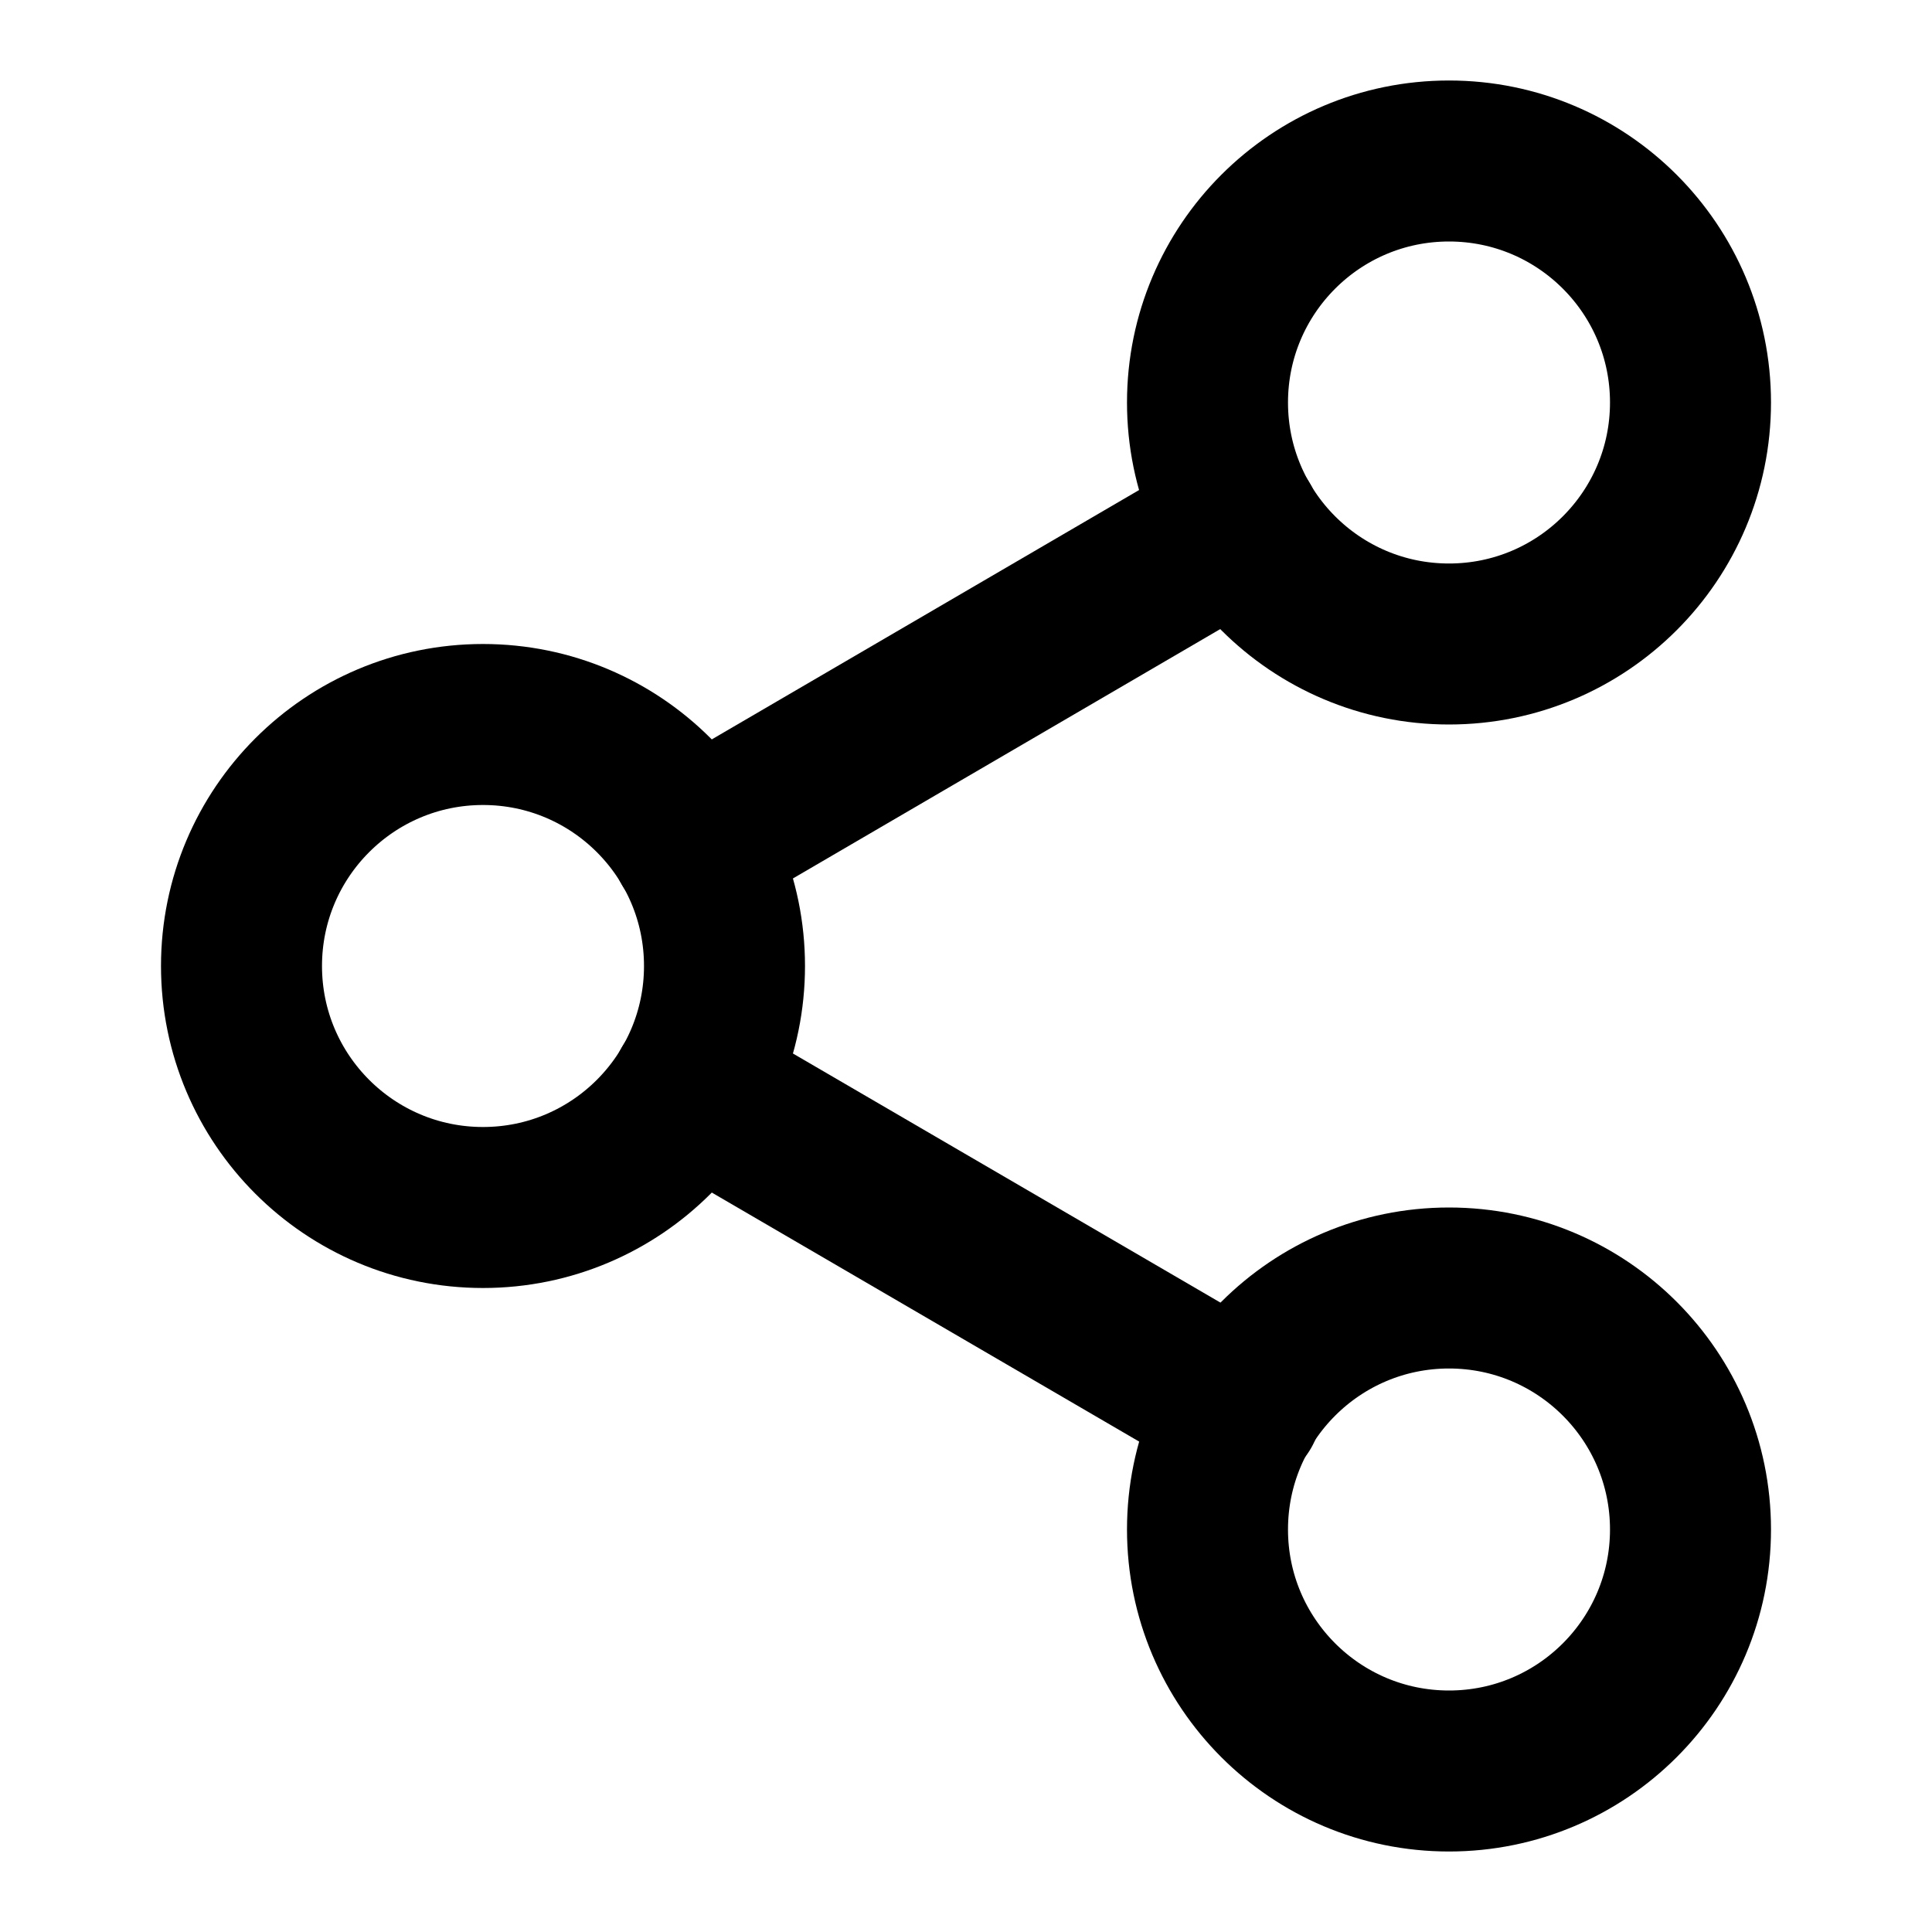
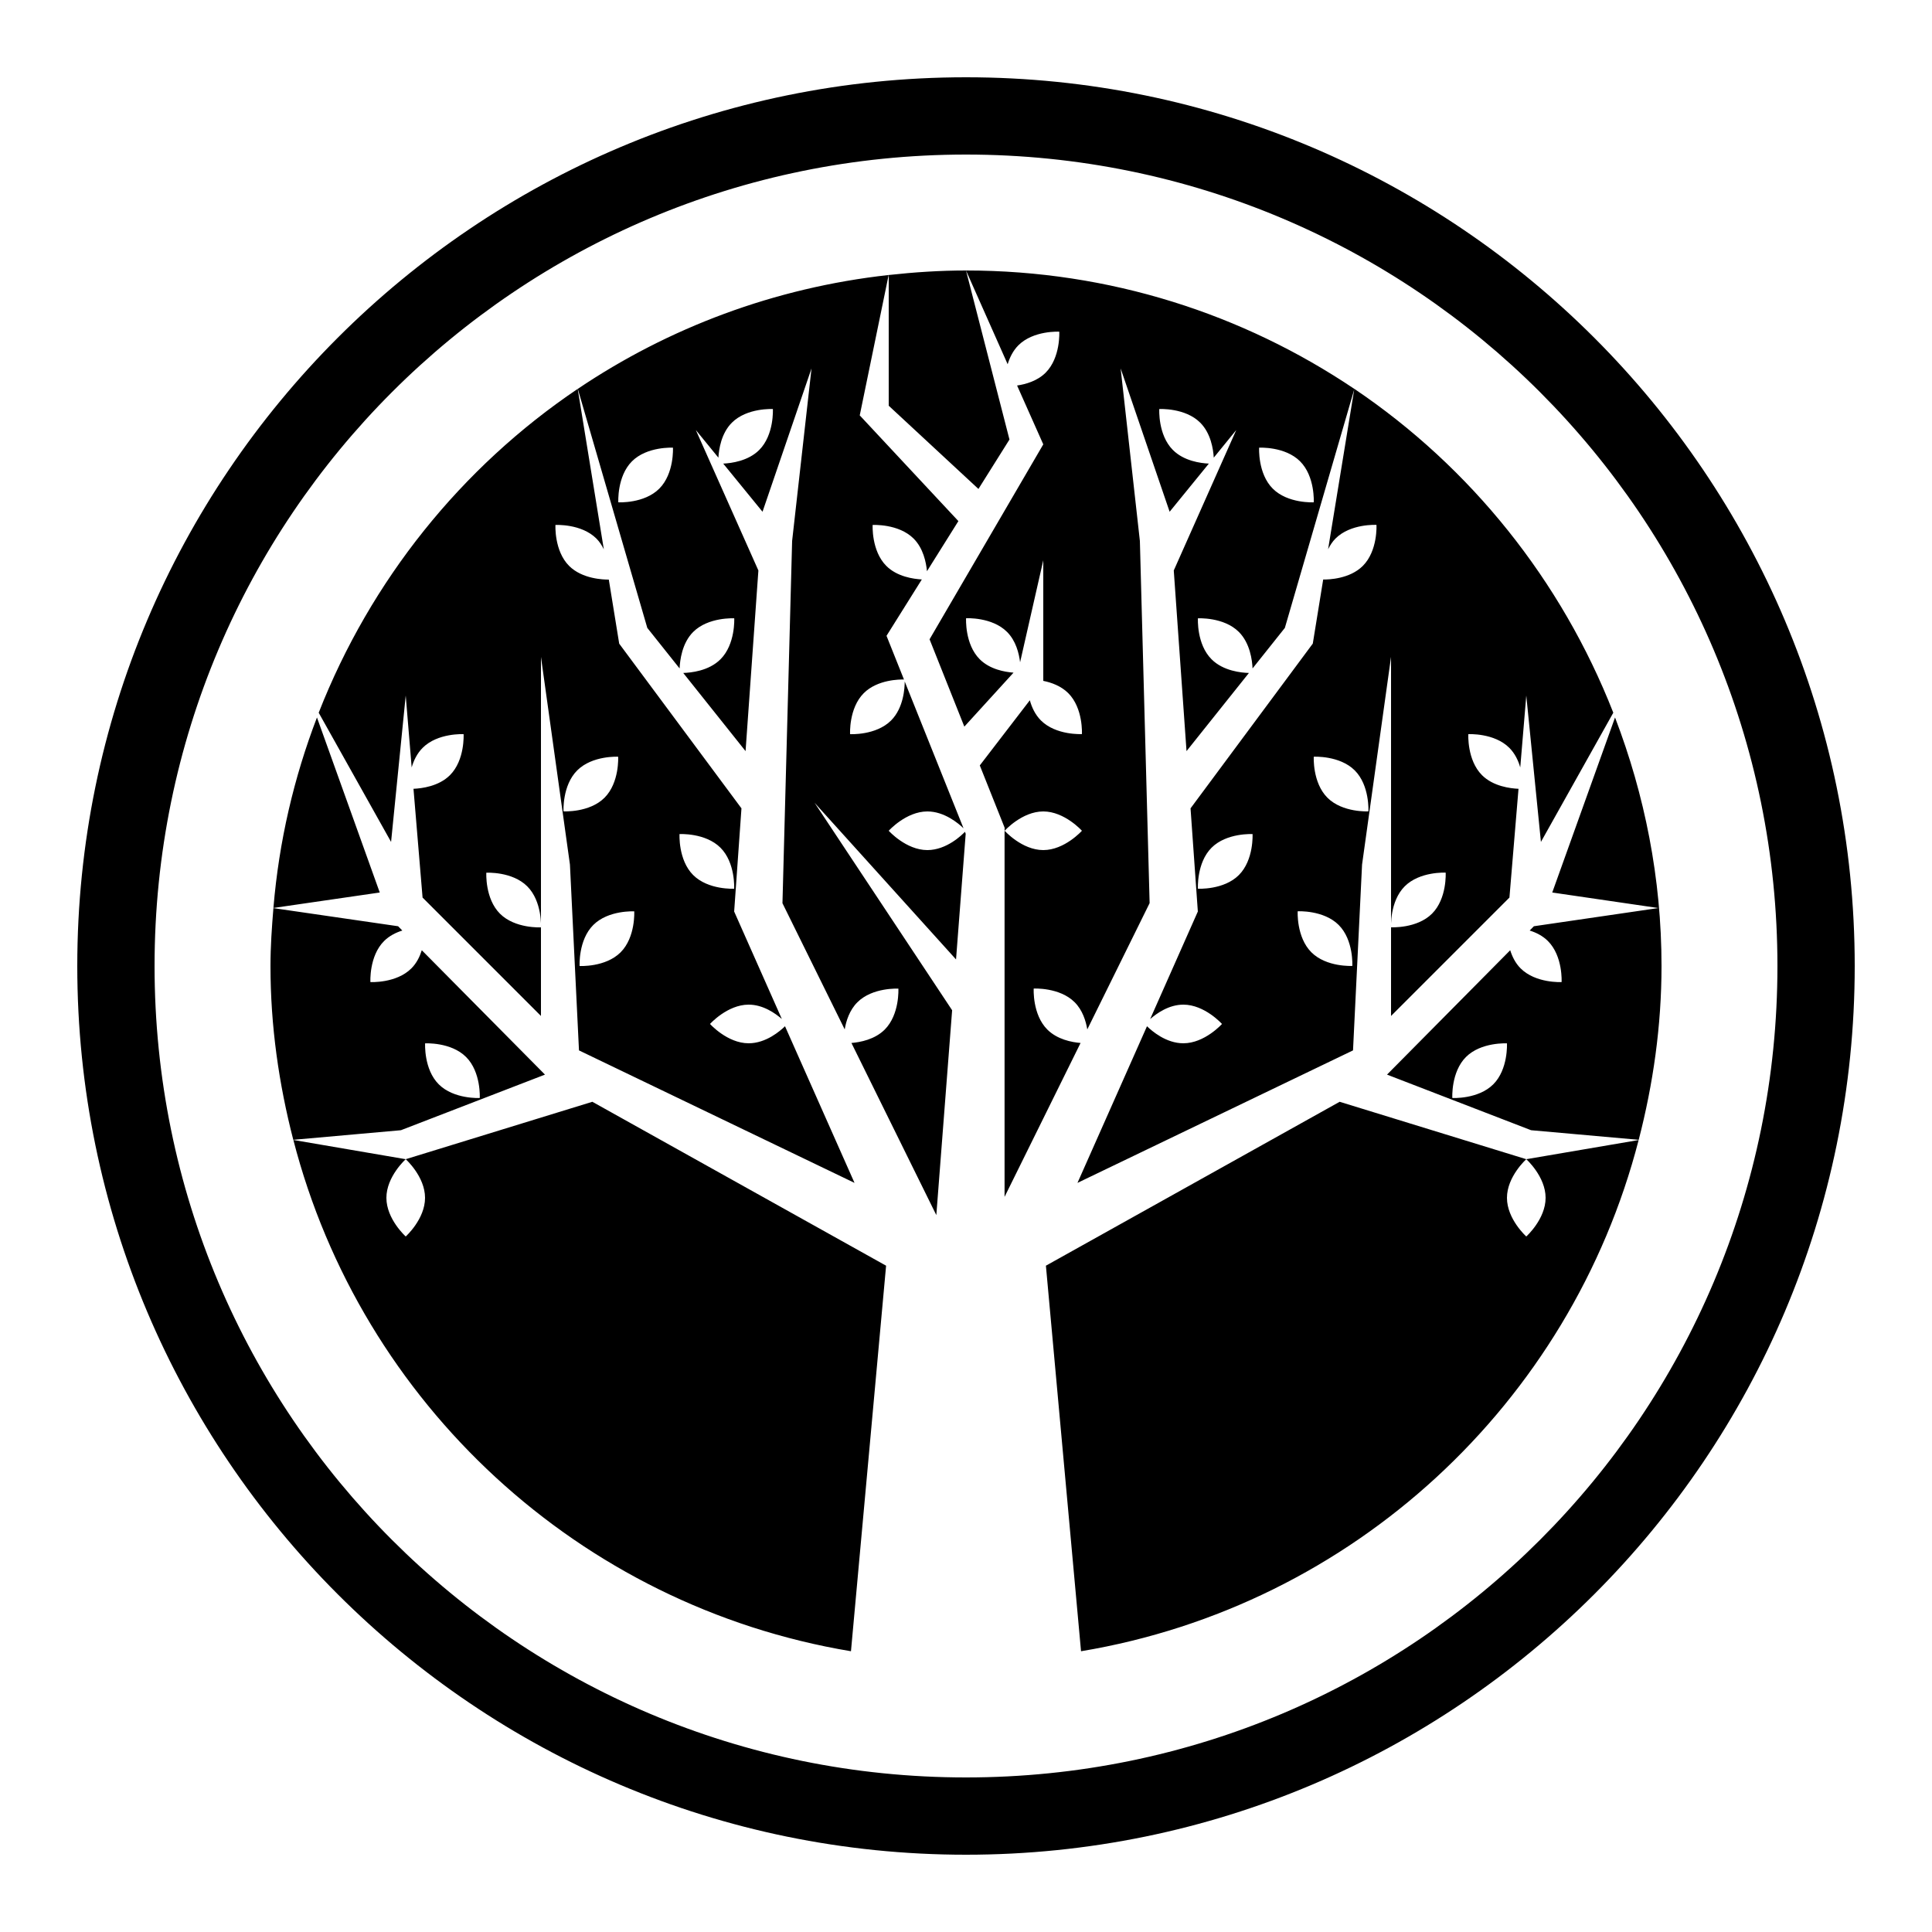
- <svg xmlns="http://www.w3.org/2000/svg" viewBox="0 0 24 24" fill="none" width="120pt" height="120pt" stroke="currentColor" stroke-width="2" stroke-linecap="round" stroke-linejoin="round" class="lucide lucide-share2-icon lucide-share-2">
-   <circle cx="18" cy="5" r="3" />
-   <circle cx="6" cy="12" r="3" />
-   <circle cx="18" cy="19" r="3" />
-   <line x1="8.59" x2="15.42" y1="13.51" y2="17.49" />
-   <line x1="15.41" x2="8.59" y1="6.51" y2="10.49" />
+ <svg xmlns="http://www.w3.org/2000/svg" viewBox="0 0 50 50" width="50px" height="50px">
+   <path d="M 25 2 C 12.309 2 2 12.309 2 25 C 2 37.691 12.309 48 25 48 C 37.691 48 48 37.691 48 25 C 48 12.309 37.691 2 25 2 z M 25 4 C 36.61 4 46 13.39 46 25 C 46 36.61 36.61 46 25 46 C 13.39 46 4 36.61 4 25 C 4 13.39 13.39 4 25 4 z M 25 7 L 26.078 9.426 C 26.13 9.257 26.214 9.079 26.354 8.938 C 26.745 8.546 27.414 8.584 27.414 8.584 C 27.414 8.584 27.452 9.254 27.061 9.645 C 26.846 9.86 26.548 9.944 26.322 9.977 L 27 11.5 L 24.057 16.545 L 24.957 18.805 L 26.23 17.408 C 26.003 17.391 25.618 17.324 25.355 17.061 C 24.964 16.67 25.002 16 25.002 16 C 25.002 16 25.672 15.963 26.062 16.354 C 26.293 16.584 26.371 16.909 26.4 17.139 L 27 14.5 L 27 17.621 C 27.21 17.663 27.459 17.752 27.646 17.938 C 28.037 18.328 28 18.998 28 18.998 C 28 18.998 27.33 19.036 26.939 18.645 C 26.788 18.494 26.702 18.303 26.652 18.123 L 25.357 19.809 L 26 21.422 L 25.998 21.537 L 25.998 30.975 L 27.965 26.992 C 27.736 26.973 27.362 26.902 27.105 26.645 C 26.714 26.254 26.752 25.584 26.752 25.584 C 26.752 25.584 27.422 25.547 27.812 25.938 C 28.015 26.14 28.102 26.42 28.139 26.641 L 29.752 23.373 L 29.5 14 L 29.002 9.535 L 30.27 13.244 L 31.285 11.998 C 31.072 11.988 30.64 11.932 30.355 11.646 C 29.964 11.255 30.002 10.586 30.002 10.586 C 30.002 10.586 30.672 10.548 31.062 10.939 C 31.337 11.214 31.399 11.624 31.412 11.844 L 31.994 11.129 L 30.377 14.764 L 30.707 19.439 L 32.322 17.416 C 32.126 17.411 31.657 17.366 31.355 17.062 C 30.964 16.672 31.002 16.002 31.002 16.002 C 31.002 16.002 31.672 15.964 32.062 16.355 C 32.352 16.645 32.407 17.09 32.416 17.299 L 33.252 16.25 L 35.047 10.08 L 34.371 14.215 C 34.42 14.117 34.48 14.021 34.562 13.938 C 34.953 13.546 35.623 13.584 35.623 13.584 C 35.623 13.584 35.661 14.254 35.27 14.645 C 34.931 14.984 34.384 15 34.244 14.998 L 33.975 16.656 L 30.811 20.92 L 31 23.59 L 29.766 26.373 C 29.938 26.224 30.251 26 30.625 26 C 31.177 26 31.625 26.5 31.625 26.5 C 31.625 26.5 31.177 27 30.625 27 C 30.175 27 29.809 26.681 29.684 26.559 L 27.885 30.613 L 35.016 27.184 L 35.25 22.375 L 36 17 L 36 22.5 L 36 23.998 C 36 23.998 35.964 23.328 36.354 22.938 C 36.745 22.547 37.414 22.584 37.414 22.584 C 37.414 22.584 37.452 23.254 37.061 23.645 C 36.67 24.036 36 23.998 36 23.998 L 36 26.293 L 39.064 23.229 L 39.299 20.414 C 39.09 20.405 38.644 20.352 38.354 20.061 C 37.963 19.67 38 19 38 19 C 38 19 38.67 18.963 39.061 19.354 C 39.207 19.5 39.294 19.686 39.344 19.861 L 39.5 18 L 39.879 21.789 L 41.752 18.445 C 40.409 15.018 38.061 12.094 35.051 10.064 C 35.051 10.064 35.049 10.064 35.049 10.064 C 32.177 8.131 28.72 7 25 7 z M 25 7 C 24.323 7 23.657 7.045 23 7.117 L 23 10.5 L 25.322 12.654 L 26.125 11.375 L 25 7 z M 22.998 7.117 C 20.042 7.445 17.3 8.482 14.953 10.064 L 16.752 16.25 L 17.588 17.299 C 17.597 17.09 17.649 16.645 17.939 16.355 C 18.33 15.964 19.002 16.002 19.002 16.002 C 19.002 16.002 19.037 16.672 18.646 17.062 C 18.343 17.366 17.878 17.41 17.682 17.416 L 19.295 19.439 L 19.627 14.764 L 18.008 11.129 L 18.592 11.844 C 18.605 11.623 18.666 11.213 18.941 10.939 C 19.332 10.548 20.002 10.586 20.002 10.586 C 20.002 10.586 20.039 11.255 19.648 11.646 C 19.363 11.931 18.93 11.988 18.717 11.998 L 19.734 13.244 L 21.002 9.535 L 20.5 14 L 20.25 23.375 L 21.861 26.641 C 21.898 26.42 21.985 26.142 22.189 25.939 C 22.58 25.548 23.25 25.586 23.25 25.586 C 23.25 25.586 23.287 26.255 22.896 26.646 C 22.638 26.903 22.264 26.973 22.035 26.992 L 24.232 31.447 L 24.641 26.145 L 21.082 20.777 L 24.742 24.83 L 24.992 21.578 L 24.973 21.527 C 24.903 21.6 24.503 22 24 22 C 23.448 22 23 21.5 23 21.5 C 23 21.5 23.448 21 24 21 C 24.439 21 24.802 21.306 24.936 21.436 L 23.414 17.637 C 23.414 17.796 23.389 18.318 23.061 18.646 C 22.67 19.037 22 19 22 19 C 22 19 21.963 18.33 22.354 17.939 C 22.711 17.582 23.296 17.583 23.395 17.586 L 22.943 16.455 L 23.857 14.996 C 23.64 14.984 23.218 14.926 22.938 14.646 C 22.547 14.255 22.584 13.586 22.584 13.586 C 22.584 13.586 23.254 13.548 23.645 13.939 C 23.895 14.189 23.968 14.553 23.99 14.783 L 24.803 13.486 L 22.25 10.75 L 22.998 7.117 z M 14.951 10.064 C 11.94 12.094 9.591 15.017 8.248 18.445 L 10.121 21.789 L 10.5 18 L 10.654 19.861 C 10.705 19.686 10.791 19.501 10.938 19.354 C 11.329 18.963 11.998 19 11.998 19 C 11.998 19 12.036 19.67 11.645 20.061 C 11.354 20.352 10.91 20.405 10.701 20.414 L 10.936 23.229 L 14 26.293 L 14 24 C 14 24 13.33 24.037 12.939 23.646 C 12.548 23.255 12.586 22.586 12.586 22.586 C 12.586 22.586 13.255 22.548 13.646 22.939 C 14.037 23.33 14 24 14 24 L 14 22.5 L 14 17 L 14.75 22.375 L 14.984 27.184 L 22.115 30.613 L 20.316 26.559 C 20.191 26.681 19.825 27 19.375 27 C 18.823 27 18.375 26.5 18.375 26.5 C 18.375 26.5 18.823 26 19.375 26 C 19.749 26 20.062 26.223 20.234 26.371 L 19 23.59 L 19.189 20.92 L 16.025 16.658 L 15.756 15 C 15.616 15.001 15.068 14.984 14.729 14.646 C 14.338 14.255 14.375 13.586 14.375 13.586 C 14.375 13.586 15.045 13.548 15.436 13.939 C 15.518 14.021 15.579 14.118 15.627 14.217 L 14.951 10.064 z M 17.416 11.586 C 17.416 11.586 17.453 12.255 17.062 12.646 C 16.672 13.037 16.002 13 16.002 13 C 16.002 13 15.964 12.33 16.355 11.939 C 16.746 11.548 17.416 11.586 17.416 11.586 z M 32.586 11.586 C 32.586 11.586 33.255 11.548 33.646 11.939 C 34.037 12.33 34 13 34 13 C 34 13 33.33 13.037 32.939 12.646 C 32.548 12.255 32.586 11.586 32.586 11.586 z M 8.203 18.568 C 7.608 20.121 7.219 21.773 7.076 23.498 L 9.828 23.098 L 8.203 18.568 z M 41.797 18.568 L 40.172 23.098 L 42.92 23.5 L 39.697 23.971 L 39.588 24.082 C 39.753 24.134 39.924 24.217 40.061 24.355 C 40.452 24.746 40.414 25.416 40.414 25.416 C 40.414 25.416 39.745 25.453 39.354 25.062 C 39.218 24.927 39.136 24.756 39.084 24.592 L 35.896 27.811 L 39.625 29.25 L 42.41 29.498 C 42.782 28.058 43 26.556 43 25 C 43 22.731 42.563 20.567 41.797 18.568 z M 15.998 19.584 C 15.998 19.584 16.036 20.254 15.645 20.645 C 15.254 21.036 14.584 20.998 14.584 20.998 C 14.584 20.998 14.547 20.328 14.938 19.938 C 15.329 19.547 15.998 19.584 15.998 19.584 z M 34 19.584 C 34 19.584 34.67 19.547 35.061 19.938 C 35.452 20.328 35.414 20.998 35.414 20.998 C 35.414 20.998 34.745 21.036 34.354 20.645 C 33.963 20.254 34 19.584 34 19.584 z M 27 21 C 27.552 21 28 21.5 28 21.5 C 28 21.5 27.552 22 27 22 C 26.448 22 26 21.5 26 21.5 C 26 21.5 26.448 21 27 21 z M 17.586 21.586 C 17.586 21.586 18.255 21.548 18.646 21.939 C 19.037 22.33 19 23 19 23 C 19 23 18.33 23.037 17.939 22.646 C 17.548 22.255 17.586 21.586 17.586 21.586 z M 32.416 21.586 C 32.416 21.586 32.453 22.255 32.062 22.646 C 31.672 23.037 31.002 23 31.002 23 C 31.002 23 30.964 22.33 31.355 21.939 C 31.746 21.548 32.416 21.586 32.416 21.586 z M 7.076 23.502 C 7.035 23.997 7 24.494 7 25 C 7 26.556 7.218 28.057 7.59 29.498 L 10.375 29.25 L 14.104 27.811 L 10.916 24.592 C 10.864 24.756 10.782 24.927 10.646 25.062 C 10.255 25.453 9.586 25.416 9.586 25.416 C 9.586 25.416 9.548 24.746 9.939 24.355 C 10.076 24.218 10.247 24.134 10.412 24.082 L 10.303 23.971 L 7.076 23.502 z M 33.584 23.584 C 33.584 23.584 34.254 23.547 34.645 23.938 C 35.036 24.328 34.998 24.998 34.998 24.998 C 34.998 24.998 34.328 25.036 33.938 24.645 C 33.547 24.254 33.584 23.584 33.584 23.584 z M 16.414 23.586 C 16.414 23.586 16.452 24.255 16.061 24.646 C 15.67 25.037 15 25 15 25 C 15 25 14.963 24.33 15.354 23.939 C 15.745 23.548 16.414 23.586 16.414 23.586 z M 11.002 27.002 C 11.002 27.002 11.671 26.964 12.062 27.355 C 12.454 27.746 12.416 28.416 12.416 28.416 C 12.416 28.416 11.746 28.453 11.355 28.062 C 10.964 27.672 11.002 27.002 11.002 27.002 z M 39 27.002 C 39 27.002 39.036 27.672 38.646 28.062 C 38.255 28.453 37.586 28.416 37.586 28.416 C 37.586 28.416 37.548 27.746 37.939 27.355 C 38.33 26.964 39 27.002 39 27.002 z M 15.33 28.514 L 10.5 30 C 10.5 30 11 30.448 11 31 C 11 31.552 10.5 32 10.5 32 C 10.5 32 10 31.552 10 31 C 10 30.448 10.5 30 10.5 30 L 7.592 29.502 C 9.351 36.32 14.989 41.561 22.023 42.734 L 22.932 32.756 L 15.33 28.514 z M 34.67 28.514 L 27.068 32.756 L 27.977 42.734 C 35.011 41.561 40.648 36.321 42.408 29.504 L 39.5 30 C 39.5 30 40 30.448 40 31 C 40 31.552 39.5 32 39.5 32 C 39.5 32 39 31.552 39 31 C 39 30.448 39.5 30 39.5 30 L 34.67 28.514 z" />
</svg>
